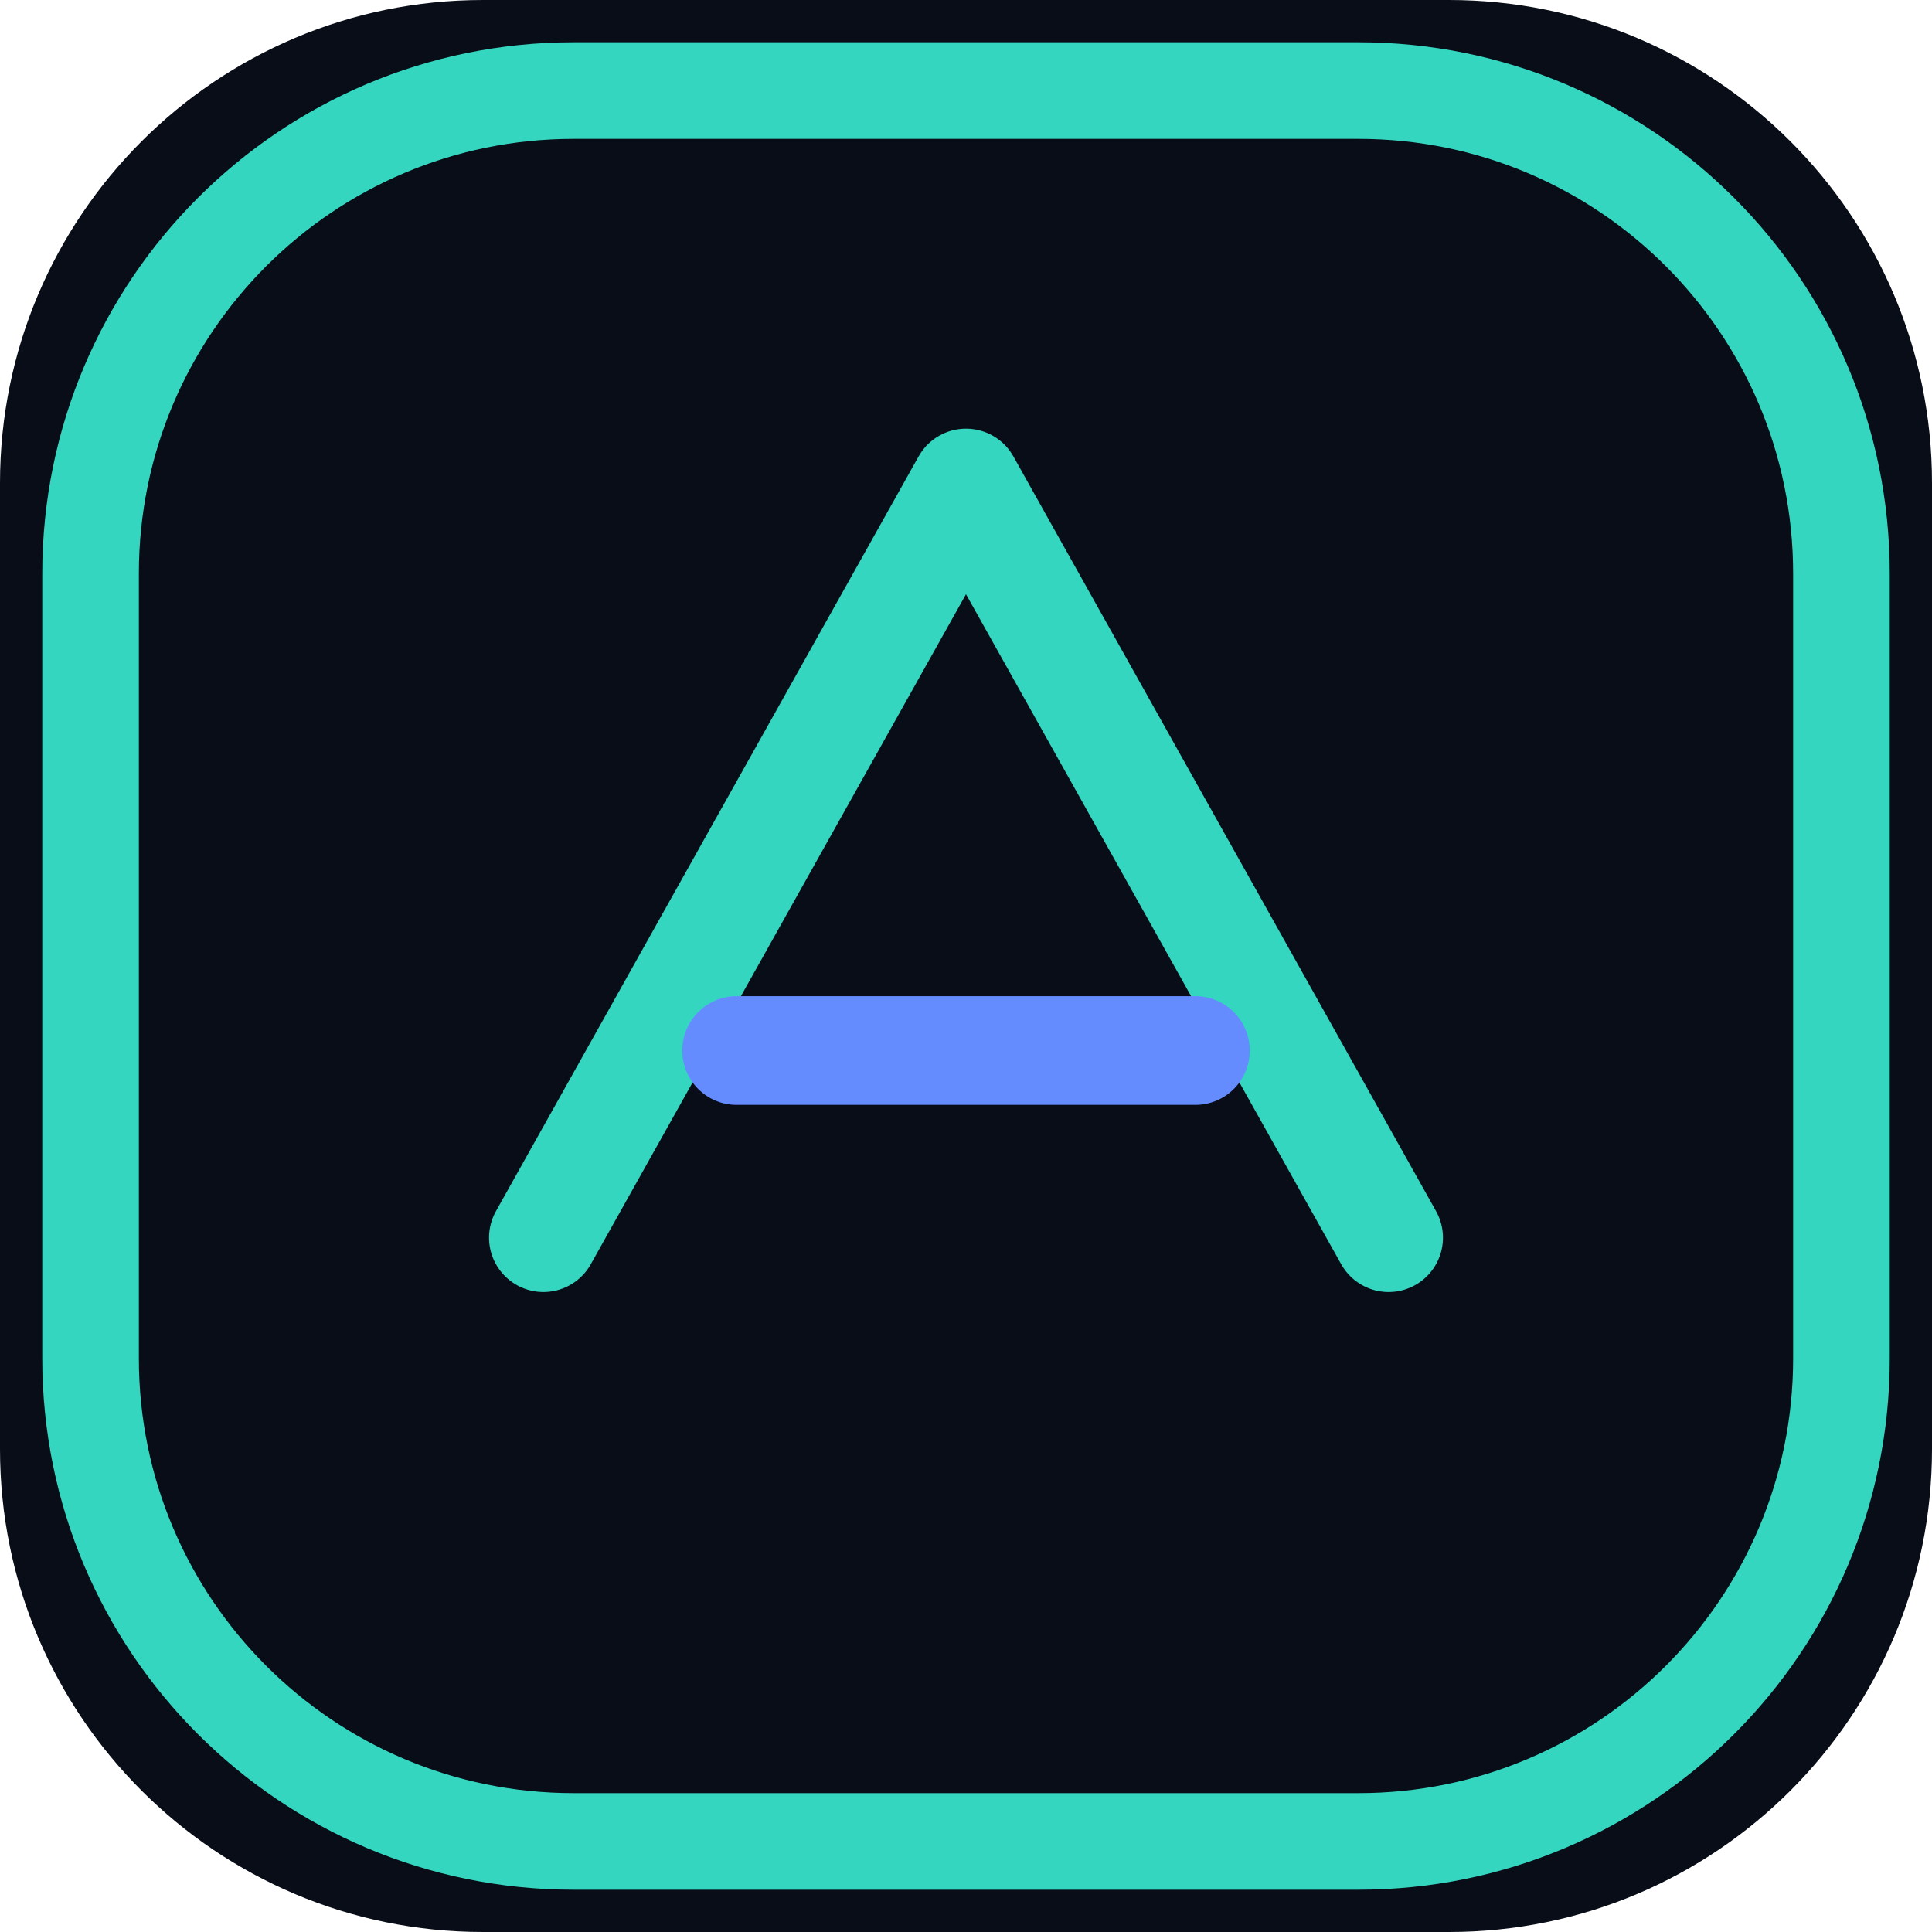
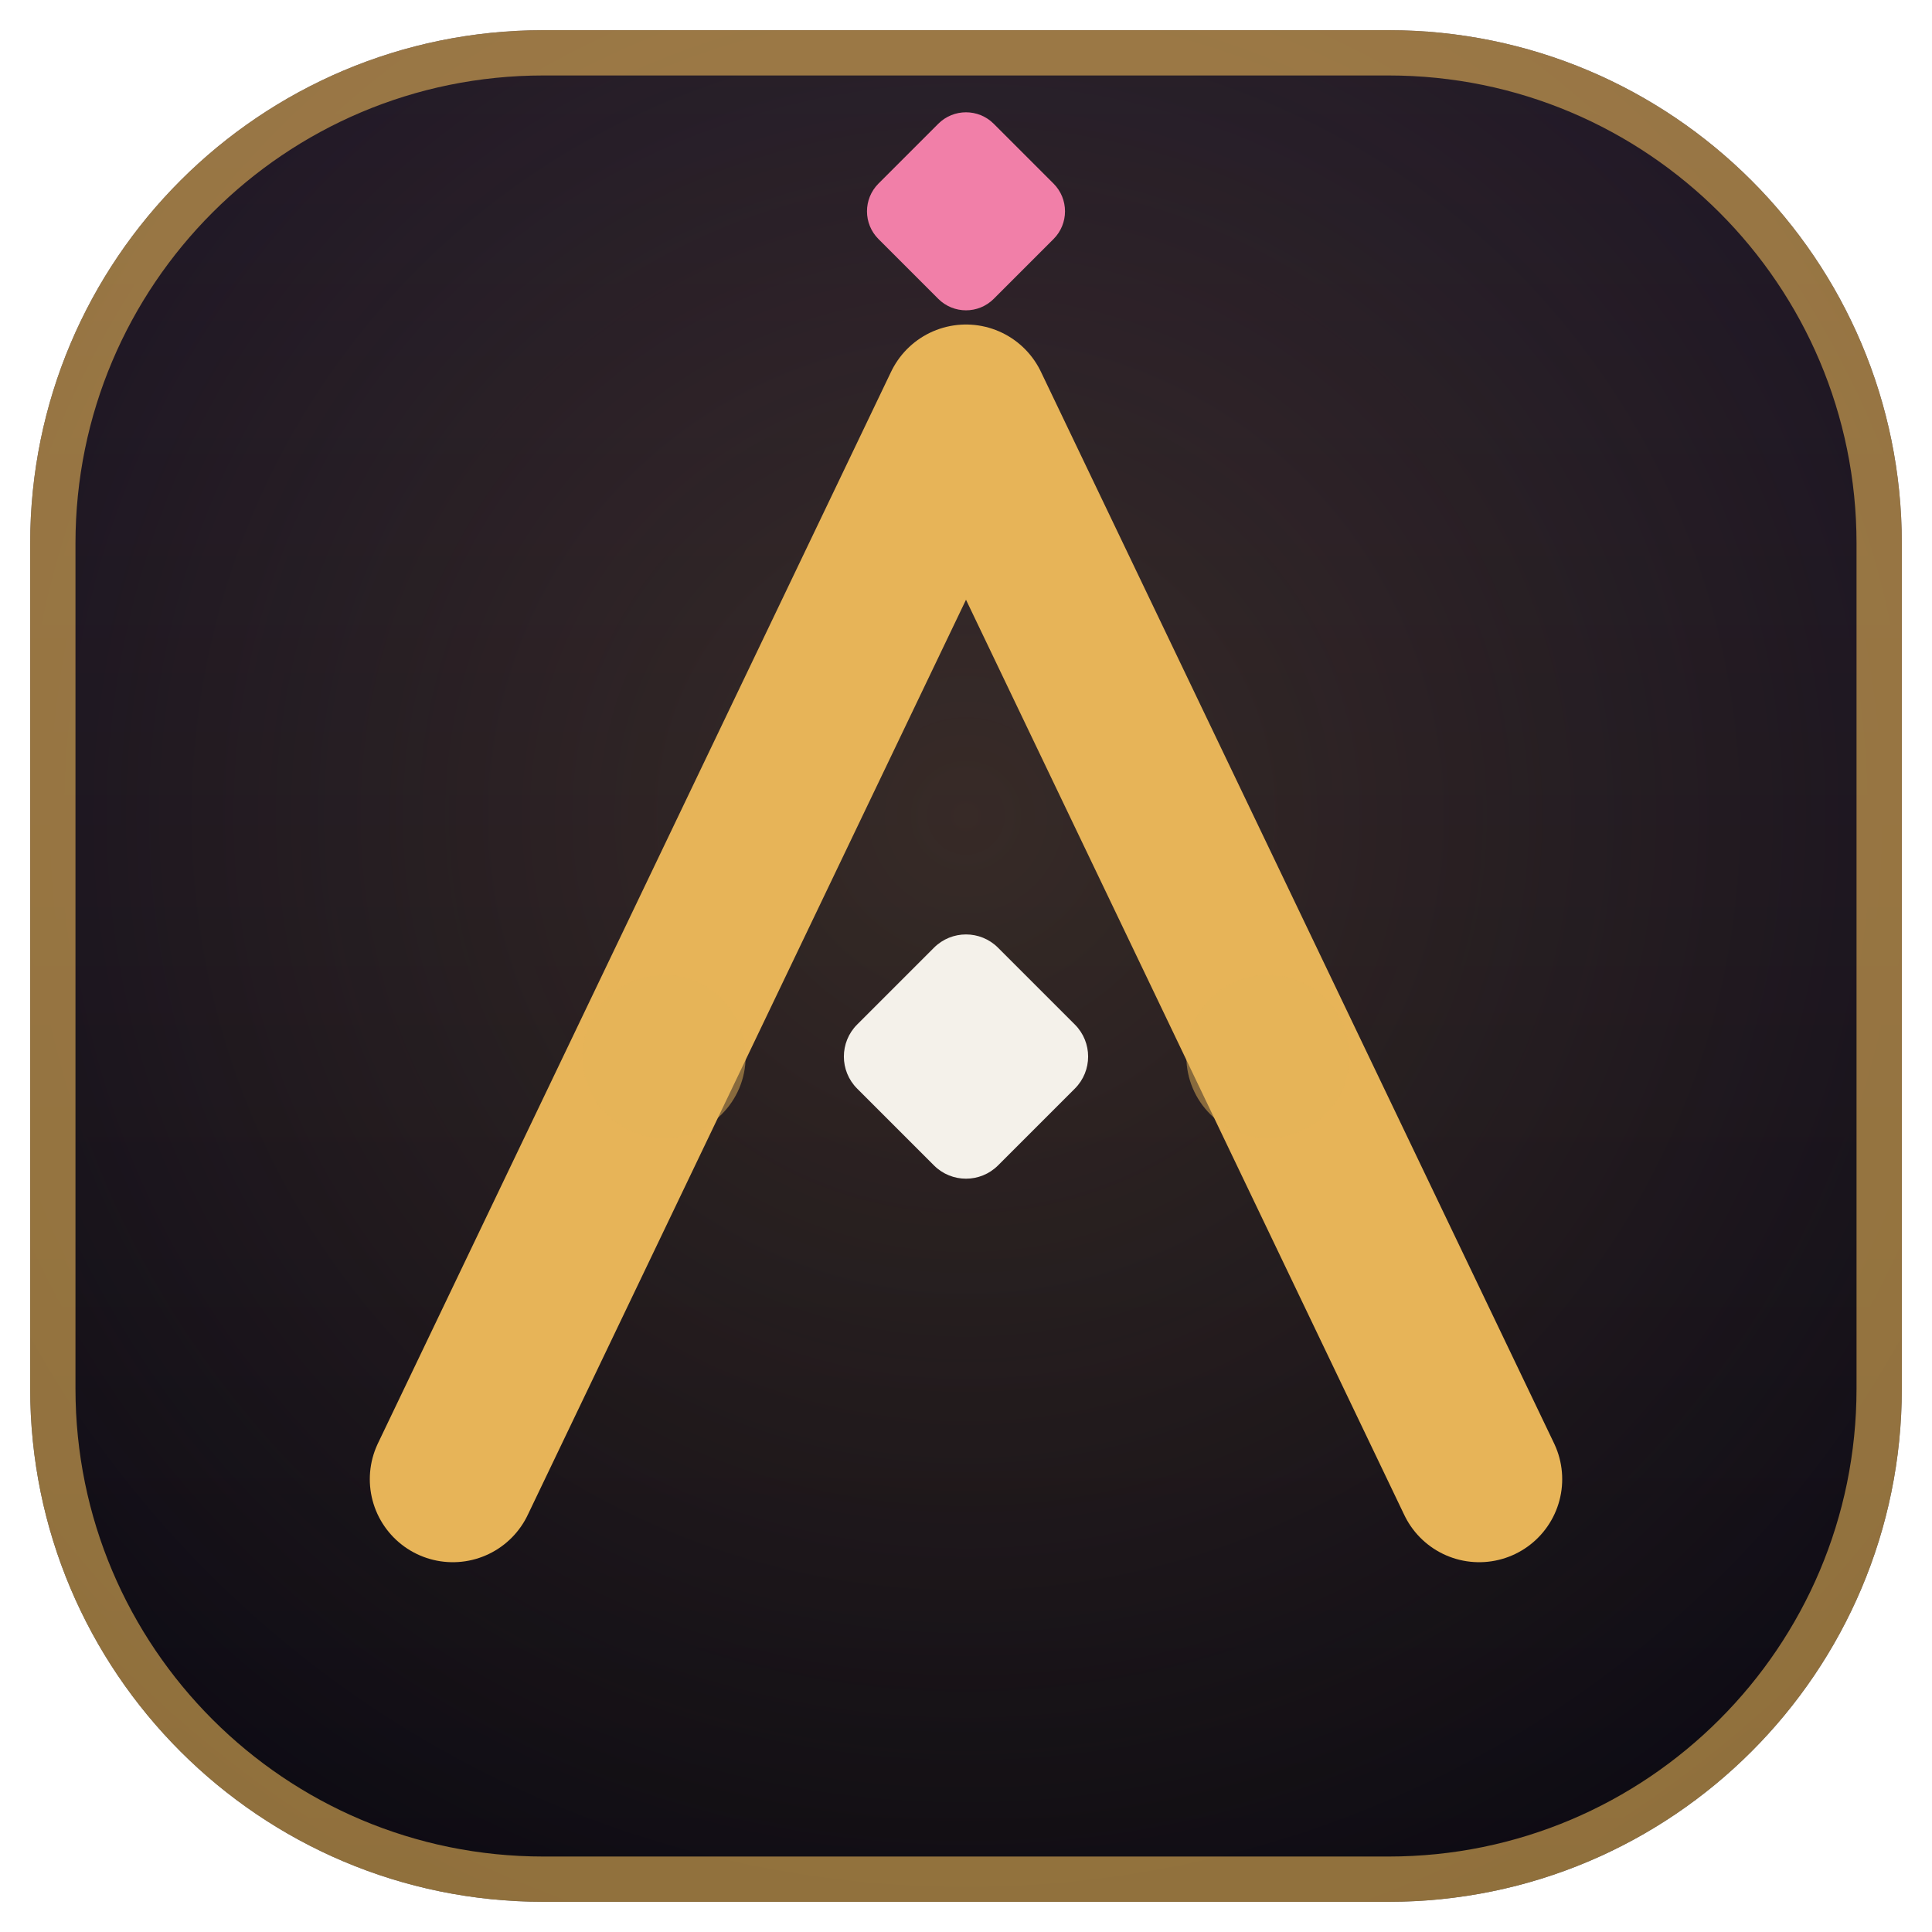
- <svg xmlns="http://www.w3.org/2000/svg" width="32" height="32" viewBox="0 0 32 32" fill="none">
-   <rect width="32" height="32" rx="8" fill="#080D17" />
-   <rect x="1.5" y="1.5" width="29" height="29" rx="8" stroke="#35D6C0" stroke-width="1.6" />
-   <path d="M9 20.5 16 8l7 12.5" stroke="#35D6C0" stroke-width="1.8" stroke-linecap="round" stroke-linejoin="round" />
-   <path d="M12.2 17.4h7.6" stroke="#658CFF" stroke-width="1.8" stroke-linecap="round" />
+ <svg xmlns="http://www.w3.org/2000/svg" viewBox="0 0 64 64">
+   <defs>
+     <linearGradient id="plate" x1="0" y1="0" x2="0" y2="1">
+       <stop offset="0" stop-color="#1C1526" />
+       <stop offset="1" stop-color="#0C0A12" />
+     </linearGradient>
+     <linearGradient id="beam" x1="0" y1="0" x2="1" y2="0">
+       <stop offset="0" stop-color="#E7B458" stop-opacity="0.3" />
+       <stop offset="0.5" stop-color="#E7B458" />
+       <stop offset="1" stop-color="#E7B458" stop-opacity="0.3" />
+     </linearGradient>
+     <radialGradient id="glow" cx="0.5" cy="0.42" r="0.65">
+       <stop offset="0" stop-color="#E7B458" stop-opacity="0.16" />
+       <stop offset="1" stop-color="#E7B458" stop-opacity="0" />
+     </radialGradient>
+   </defs>
+   <rect x="1" y="1" width="62" height="62" rx="17" fill="url(#plate)" />
+   <rect x="1" y="1" width="62" height="62" rx="17" fill="url(#glow)" />
+   <rect x="1.75" y="1.75" width="60.5" height="60.5" rx="16.25" fill="none" stroke="#E7B458" stroke-opacity="0.6" stroke-width="1.5" />
+   <path d="M15 49 L32 13.5 L49 49" fill="none" stroke="#E7B458" stroke-width="5.5" stroke-linecap="round" stroke-linejoin="round" />
+   <path d="M22 35 H42" stroke="url(#beam)" stroke-width="3.2" stroke-linecap="round" />
+   <circle cx="22" cy="35" r="2.7" fill="#E7B458" fill-opacity="0.5" />
+   <circle cx="42" cy="35" r="2.7" fill="#E7B458" fill-opacity="0.5" />
+   <rect x="28.7" y="31.7" width="6.6" height="6.6" rx="1.5" transform="rotate(45 32 35)" fill="#F4F1EA" />
+   <rect x="29.3" y="4.3" width="5.4" height="5.4" rx="1.3" transform="rotate(45 32 7)" fill="#F17FA8" />
</svg>
